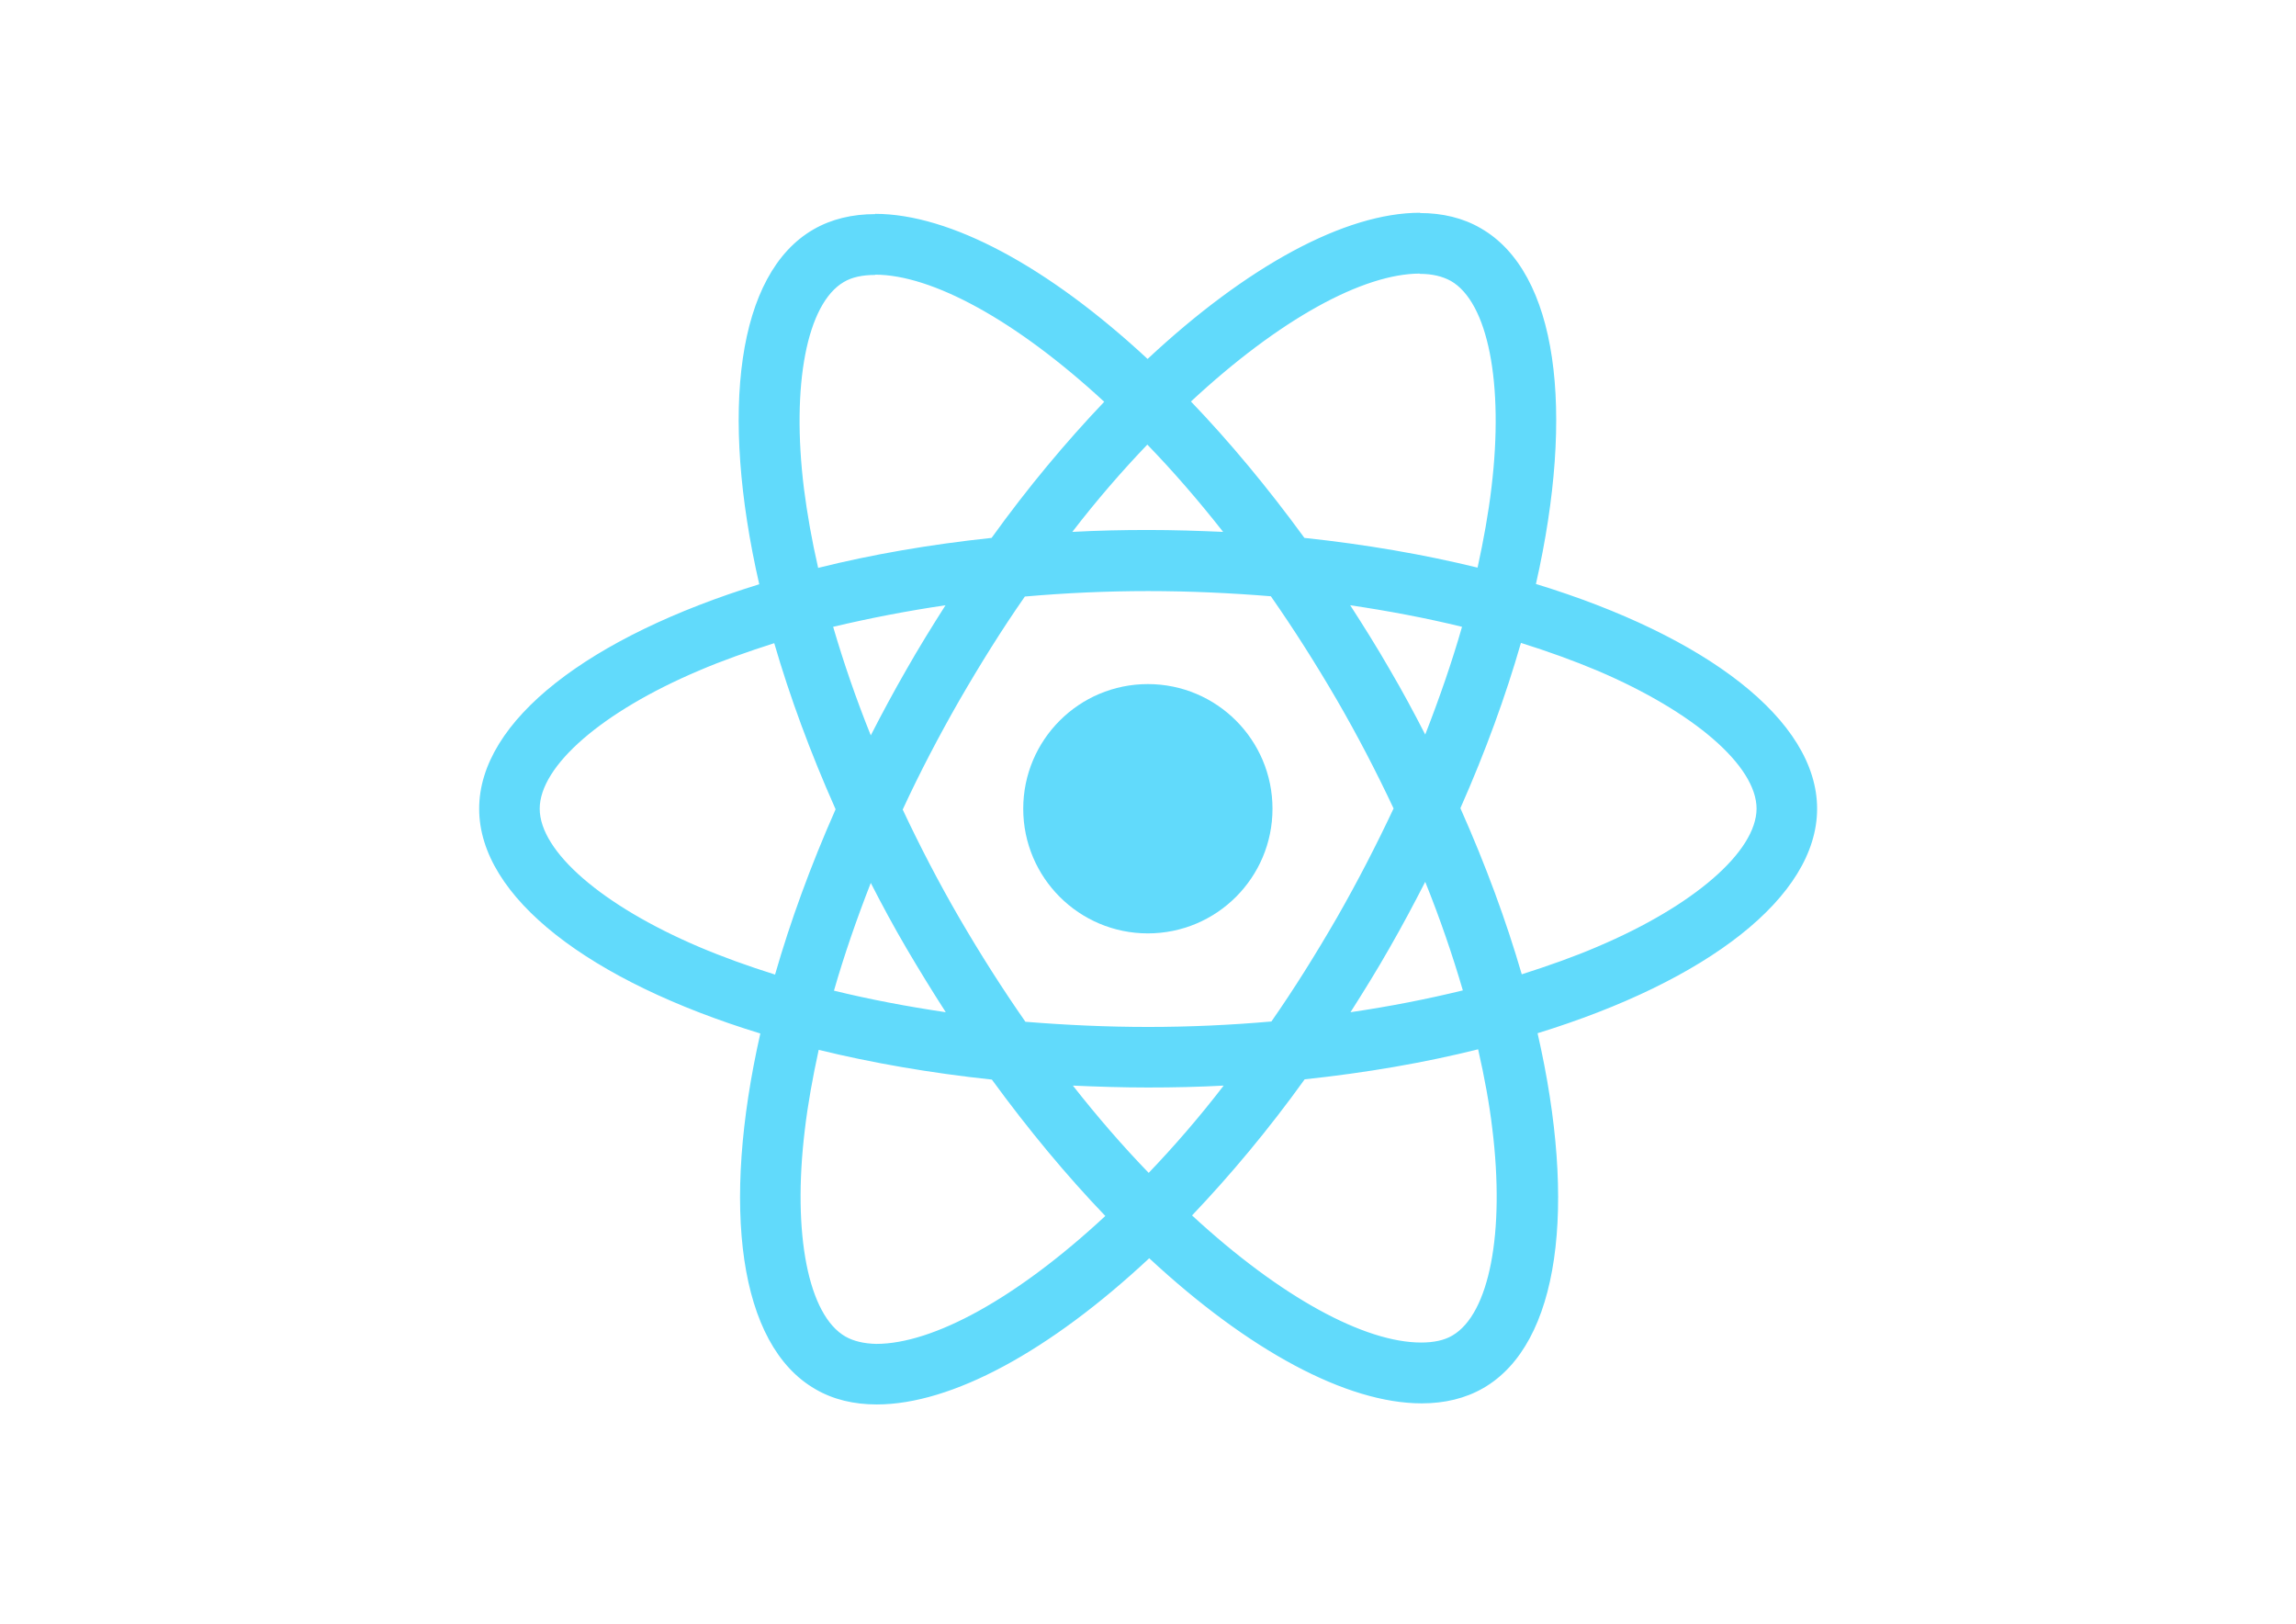
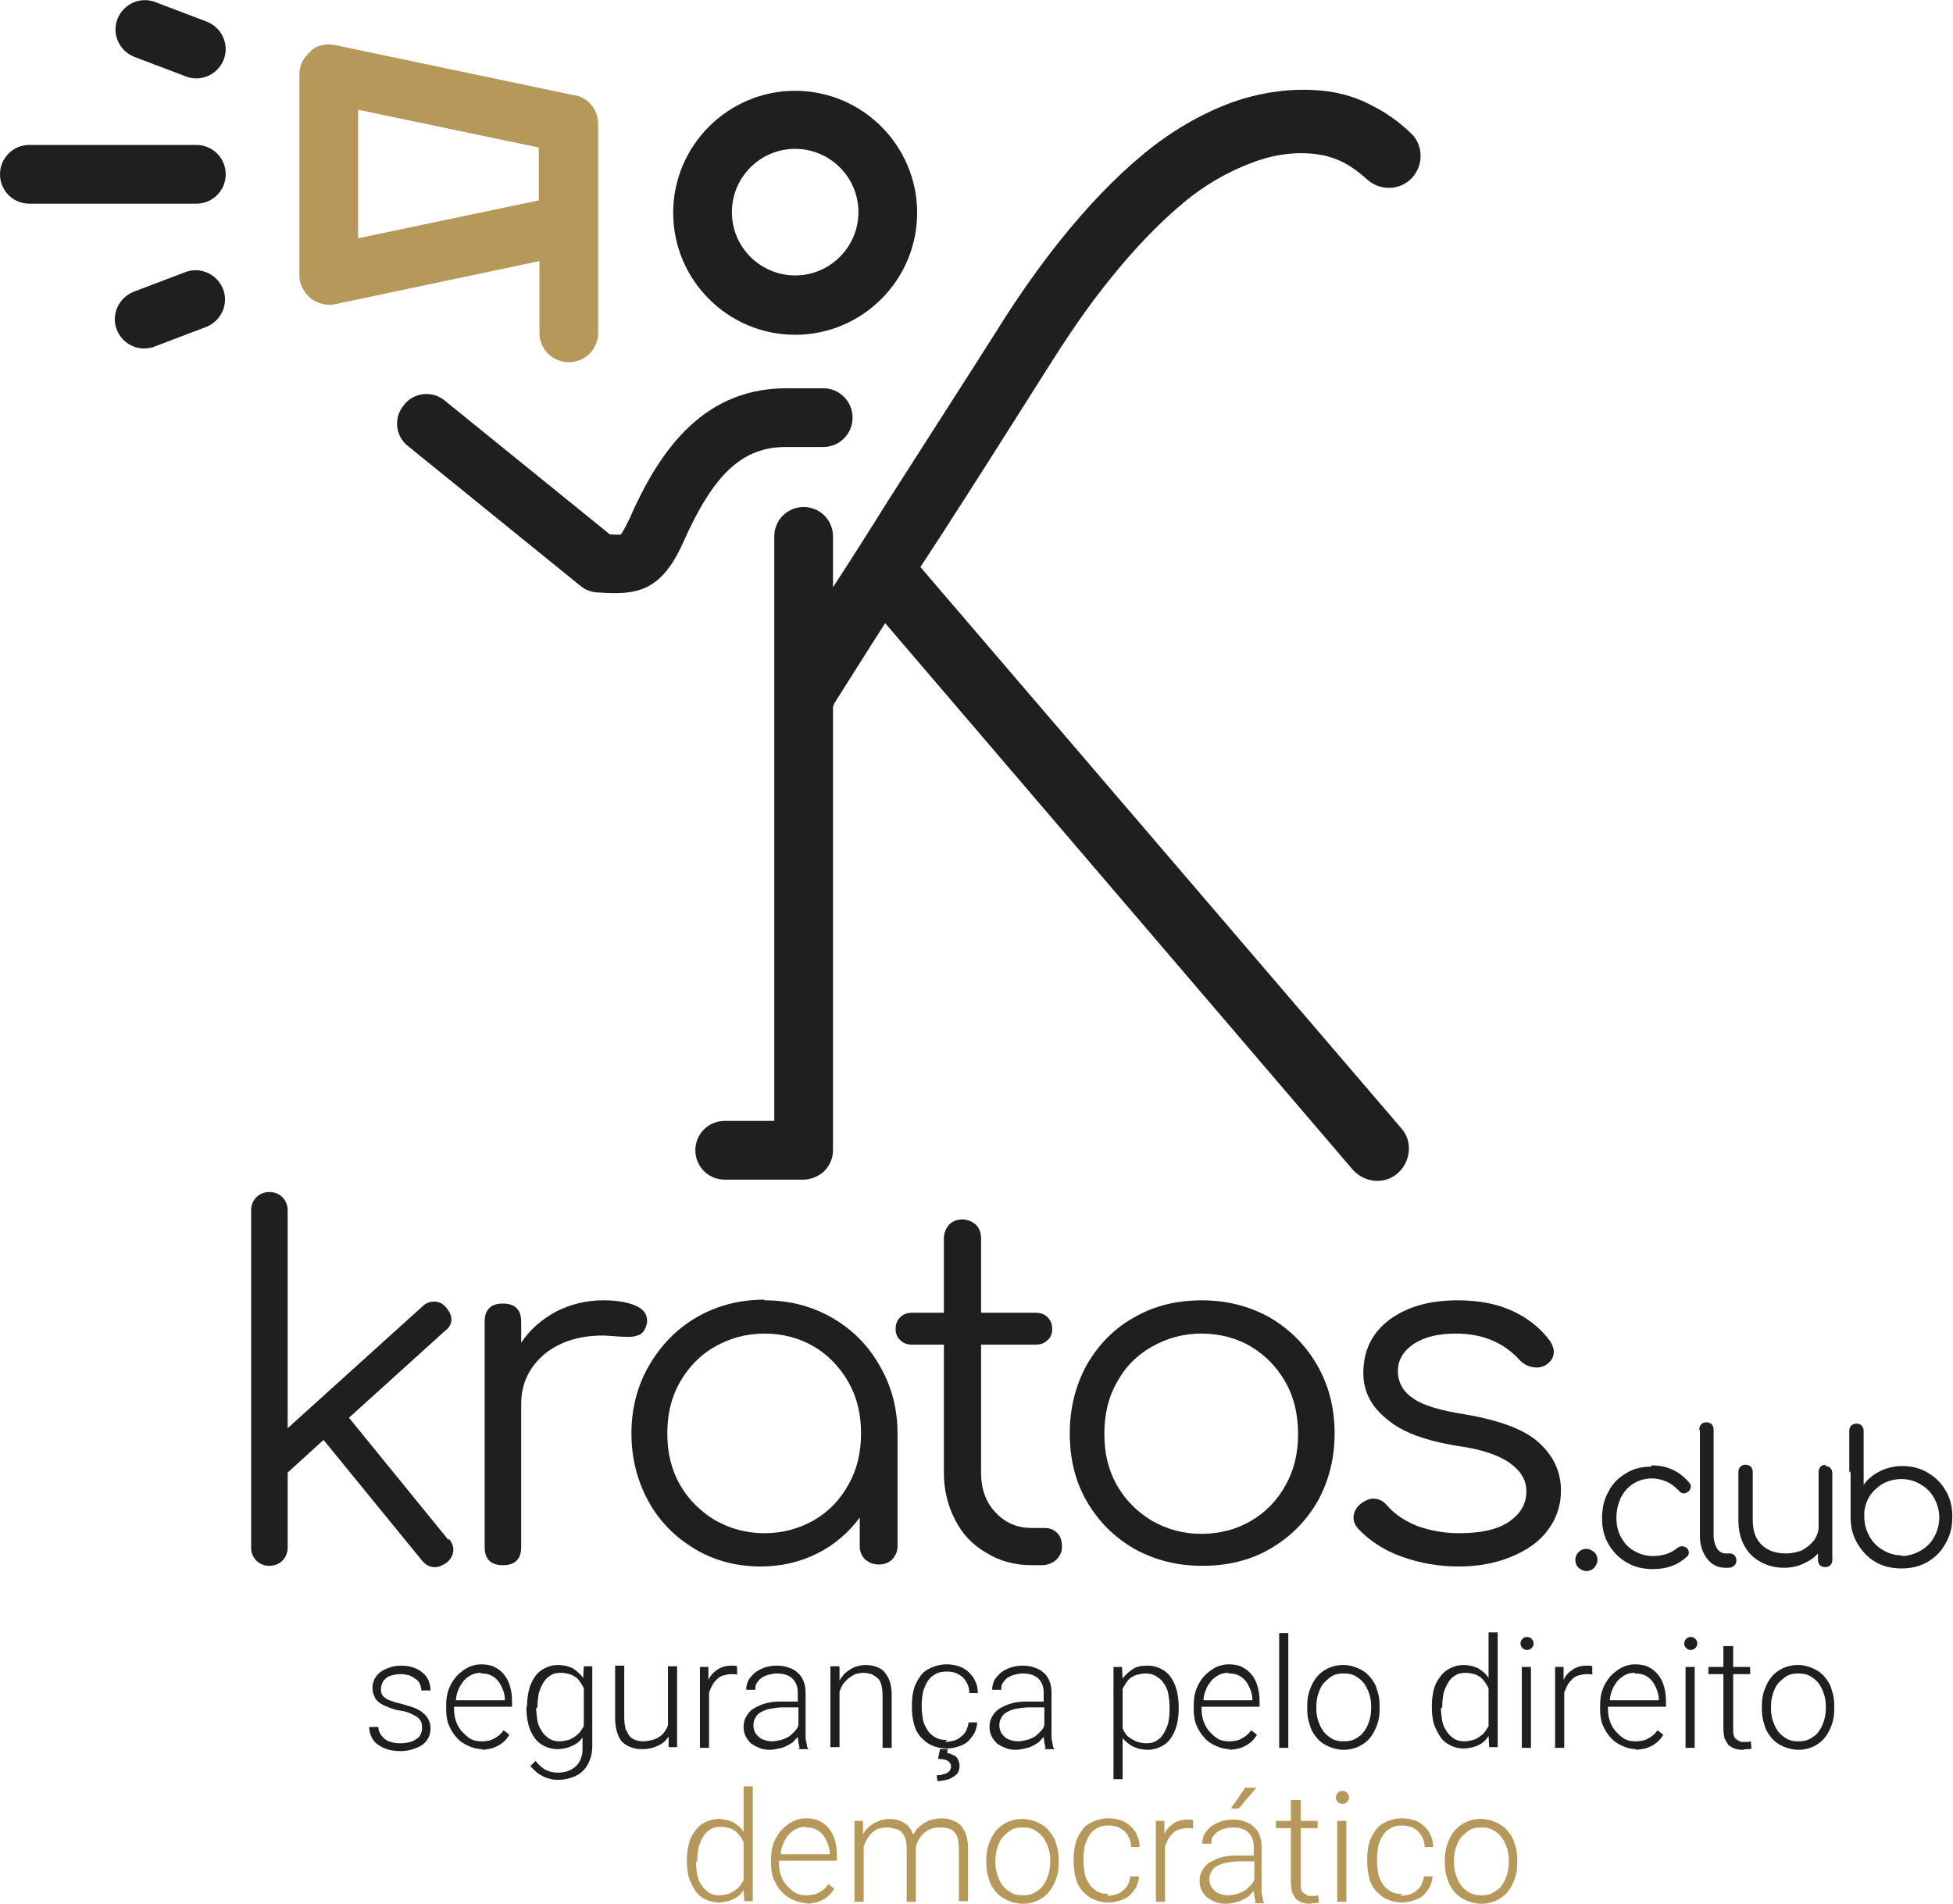
- <svg xmlns="http://www.w3.org/2000/svg" viewBox="0 0 841.9 595.3">
-   <g fill="#61DAFB">
-     <path d="M666.3 296.5c0-32.5-40.7-63.3-103.1-82.4 14.4-63.6 8-114.2-20.2-130.4-6.5-3.8-14.1-5.6-22.4-5.6v22.3c4.6 0 8.3.9 11.4 2.6 13.6 7.8 19.5 37.5 14.9 75.7-1.1 9.4-2.9 19.3-5.1 29.4-19.6-4.8-41-8.5-63.5-10.9-13.5-18.5-27.5-35.3-41.6-50 32.6-30.3 63.2-46.9 84-46.9V78c-27.5 0-63.5 19.6-99.9 53.6-36.4-33.8-72.4-53.2-99.9-53.2v22.3c20.7 0 51.4 16.5 84 46.6-14 14.7-28 31.4-41.3 49.9-22.6 2.4-44 6.1-63.6 11-2.3-10-4-19.7-5.2-29-4.7-38.2 1.1-67.9 14.6-75.8 3-1.8 6.9-2.6 11.5-2.6V78.5c-8.4 0-16 1.8-22.6 5.6-28.1 16.2-34.4 66.7-19.9 130.1-62.2 19.2-102.7 49.9-102.7 82.3 0 32.5 40.7 63.3 103.1 82.4-14.4 63.6-8 114.2 20.2 130.4 6.5 3.8 14.1 5.6 22.5 5.6 27.5 0 63.5-19.6 99.9-53.6 36.4 33.8 72.4 53.2 99.9 53.2 8.4 0 16-1.8 22.6-5.6 28.1-16.2 34.4-66.7 19.9-130.1 62-19.1 102.5-49.9 102.5-82.3zm-130.2-66.7c-3.7 12.9-8.3 26.2-13.5 39.5-4.1-8-8.4-16-13.1-24-4.6-8-9.5-15.8-14.4-23.4 14.2 2.1 27.9 4.7 41 7.9zm-45.8 106.5c-7.8 13.5-15.8 26.3-24.1 38.2-14.9 1.3-30 2-45.2 2-15.1 0-30.2-.7-45-1.9-8.3-11.9-16.4-24.6-24.2-38-7.6-13.1-14.5-26.4-20.8-39.8 6.2-13.4 13.2-26.8 20.7-39.9 7.8-13.5 15.8-26.3 24.1-38.2 14.9-1.3 30-2 45.2-2 15.1 0 30.2.7 45 1.9 8.3 11.9 16.4 24.6 24.2 38 7.6 13.1 14.5 26.4 20.8 39.8-6.3 13.4-13.2 26.8-20.7 39.9zm32.3-13c5.4 13.4 10 26.8 13.8 39.8-13.1 3.2-26.9 5.9-41.2 8 4.9-7.7 9.8-15.6 14.4-23.7 4.6-8 8.9-16.1 13-24.1zM421.2 430c-9.3-9.6-18.6-20.3-27.8-32 9 .4 18.2.7 27.5.7 9.4 0 18.7-.2 27.8-.7-9 11.7-18.3 22.4-27.5 32zm-74.4-58.9c-14.2-2.1-27.9-4.7-41-7.9 3.7-12.9 8.3-26.2 13.5-39.5 4.1 8 8.4 16 13.1 24 4.7 8 9.5 15.8 14.4 23.4zM420.7 163c9.3 9.6 18.6 20.3 27.8 32-9-.4-18.2-.7-27.5-.7-9.4 0-18.7.2-27.8.7 9-11.7 18.3-22.4 27.5-32zm-74 58.9c-4.9 7.7-9.8 15.6-14.4 23.7-4.6 8-8.9 16-13 24-5.4-13.4-10-26.8-13.8-39.8 13.1-3.1 26.9-5.8 41.2-7.9zm-90.5 125.2c-35.4-15.1-58.3-34.9-58.3-50.6 0-15.7 22.9-35.6 58.3-50.6 8.6-3.7 18-7 27.7-10.1 5.7 19.6 13.2 40 22.5 60.9-9.2 20.8-16.6 41.1-22.2 60.6-9.9-3.1-19.3-6.5-28-10.2zM310 490c-13.6-7.8-19.5-37.5-14.9-75.7 1.1-9.4 2.9-19.3 5.1-29.4 19.6 4.8 41 8.5 63.5 10.9 13.5 18.5 27.5 35.3 41.6 50-32.6 30.3-63.2 46.9-84 46.9-4.5-.1-8.3-1-11.3-2.7zm237.2-76.2c4.7 38.2-1.1 67.9-14.6 75.8-3 1.8-6.9 2.6-11.5 2.6-20.7 0-51.4-16.5-84-46.6 14-14.7 28-31.4 41.3-49.9 22.6-2.4 44-6.1 63.6-11 2.3 10.1 4.1 19.8 5.2 29.1zm38.5-66.7c-8.6 3.7-18 7-27.7 10.1-5.7-19.6-13.2-40-22.5-60.9 9.2-20.8 16.6-41.1 22.2-60.6 9.9 3.1 19.3 6.5 28.1 10.2 35.4 15.1 58.3 34.9 58.3 50.6-.1 15.7-23 35.6-58.4 50.6zM320.8 78.4z" />
-     <circle cx="420.9" cy="296.5" r="45.7" />
-     <path d="M520.5 78.1z" />
+ <svg xmlns="http://www.w3.org/2000/svg" xml:space="preserve" width="101.004mm" height="98.419mm" version="1.1" style="shape-rendering:geometricPrecision; text-rendering:geometricPrecision; image-rendering:optimizeQuality; fill-rule:evenodd; clip-rule:evenodd" viewBox="0 0 2994 2917">
+   <defs>
+     <style type="text/css">
+    
+     .fil0 {fill:#201E1E}
+     .fil1 {fill:#B5985A}
+     .fil2 {fill:#201E1E;fill-rule:nonzero}
+     .fil3 {fill:#B5985A;fill-rule:nonzero}
+    
+   </style>
+   </defs>
+   <g id="Camada_x0020_1">
+     <path class="fil0" d="M1205 685l57 0c25,0 45,-20 45,-45 0,-25 -20,-45 -45,-45l-57 0c-134,0 -199,107 -240,200 -8,17 -12,22 -13,24 -3,1 -10,0 -17,0l-253 -205c-19,-16 -48,-13 -63,7 -16,19 -13,48 7,63l264 214c7,6 16,9 25,10l3 0c56,4 95,0 129,-76 47,-106 91,-147 158,-147l0 0 0 0zm73 396c0,1 -1,1 -1,2l0 679c0,0 0,1 0,1 0,17 -10,33 -25,40 -6,3 -13,5 -20,5 0,0 -1,0 -1,0l-120 0c-25,0 -45,-20 -45,-45 0,-25 20,-45 45,-45l76 0 0 -896c0,-25 20,-45 45,-45 25,0 45,20 45,45l0 78c28,-43 56,-87 84,-132 60,-94 120,-187 165,-258 31,-50 65,-99 102,-145 38,-47 79,-91 126,-130 39,-32 85,-60 134,-78 45,-16 93,-23 141,-18 28,3 53,11 75,23 22,11 41,25 58,41 20,18 21,49 3,69 -18,20 -49,21 -69,3 -11,-10 -23,-19 -36,-26 -12,-6 -26,-11 -43,-13 -32,-4 -66,1 -97,13 -38,14 -74,35 -105,61 -41,34 -78,74 -112,116 -35,43 -66,89 -95,135 -52,82 -108,171 -165,259l-32 49 737 860c18,20 15,51 -5,69 -20,18 -51,15 -69,-5l-717 -838c-29,45 -55,87 -78,123zm-935 -990c9,-23 -3,-49 -26,-58l-79 -30c-23,-9 -49,3 -58,26 -9,23 3,49 26,58l79 30c5,2 10,3 16,3 18,0 35,-11 42,-29zm876 422c-103,0 -187,-84 -187,-187 0,-103 84,-187 187,-187 103,0 187,84 187,187 0,103 -84,187 -187,187zm0 -285c-54,0 -97,44 -97,97 0,54 44,97 97,97 54,0 97,-44 97,-97 0,-54 -44,-97 -97,-97zm-1219 39c0,25 20,45 45,45l256 0c25,0 45,-20 45,-45 0,-25 -20,-45 -45,-45l-256 0c-25,0 -45,20 -45,45zm179 238c7,18 24,29 42,29 5,0 11,-1 16,-3l79 -30c23,-9 35,-35 26,-58 -9,-23 -35,-35 -58,-26l-79 30c-23,9 -35,35 -26,58z" />
+     <path class="fil1" d="M476 78c10,-9 24,-12 38,-9l367 77c1,0 1,0 2,0l0 0c20,5 34,23 34,44l0 154c0,0 0,1 0,1l0 165c0,25 -20,45 -45,45 -25,0 -45,-20 -45,-45l0 -110 -313 66c-13,3 -27,-1 -38,-9 -10,-9 -17,-21 -17,-35l0 -308c0,-14 6,-26 17,-35zm73 287l277 -58 0 -81 -277 -58 0 197z" />
+     <path class="fil2" d="M688 2358c4,5 7,11 7,17 0,7 -3,14 -10,20 -6,4 -12,7 -18,7 -8,0 -14,-3 -20,-10l-151 -185 -55 50 0 115c0,8 -3,15 -8,20 -5,5 -12,8 -20,8 -8,0 -15,-3 -20,-8 -5,-5 -8,-12 -8,-20l0 -517c0,-8 3,-15 8,-20 5,-5 12,-8 20,-8 8,0 15,3 20,8 5,5 8,12 8,20l0 334 207 -187c5,-5 11,-7 18,-7 7,0 13,3 18,9 5,6 8,12 8,18 0,7 -3,13 -10,18l-147 133 153 188z" />
+     <path id="1" class="fil2" d="M925 1993c21,0 37,3 49,8 12,5 18,13 18,23 0,3 0,5 -1,7 -2,7 -5,11 -9,14 -4,2 -10,4 -17,4 -4,0 -12,0 -23,-1 -4,0 -10,-1 -18,-1 -37,0 -67,10 -90,29 -23,20 -35,45 -35,76l0 219c0,9 -2,16 -7,21 -5,5 -12,7 -21,7 -9,0 -16,-2 -21,-7 -5,-5 -7,-12 -7,-21l0 -345c0,-9 2,-16 7,-21 5,-5 12,-7 21,-7 9,0 16,2 21,7 5,5 7,12 7,21l0 32c14,-21 32,-36 54,-48 22,-11 46,-17 71,-17z" />
+     <path id="2" class="fil2" d="M1172 1993c38,0 73,9 104,27 31,18 55,42 73,74 18,31 27,66 27,104l0 172c0,8 -3,14 -8,20 -5,5 -12,8 -21,8 -8,0 -15,-3 -21,-8 -5,-5 -8,-12 -8,-20l0 -44c-17,23 -39,42 -65,55 -26,13 -55,20 -87,20 -37,0 -71,-9 -101,-27 -30,-18 -54,-42 -71,-73 -17,-31 -26,-66 -26,-104 0,-38 9,-73 27,-104 18,-31 42,-56 73,-74 31,-18 66,-27 104,-27zm0 357c28,0 53,-7 76,-20 22,-13 40,-31 53,-55 13,-23 19,-49 19,-78 0,-29 -6,-55 -19,-78 -13,-23 -31,-42 -53,-55 -22,-13 -48,-20 -76,-20 -28,0 -53,7 -76,20 -23,13 -41,32 -54,55 -13,23 -19,49 -19,78 0,29 6,55 19,78 13,23 31,41 54,55 23,13 48,20 76,20z" />
+     <path id="3" class="fil2" d="M1602 2342c8,0 14,3 19,8 5,5 7,12 7,21 0,8 -3,14 -9,20 -6,5 -13,8 -22,8l-15 0c-26,0 -49,-6 -70,-19 -21,-12 -37,-29 -48,-51 -11,-21 -17,-45 -17,-72l0 -196 -48 0c-8,0 -14,-2 -19,-7 -5,-5 -7,-10 -7,-17 0,-7 2,-13 7,-18 5,-5 11,-7 19,-7l48 0 0 -114c0,-8 3,-15 8,-21 5,-5 12,-8 20,-8 8,0 15,3 21,8 5,5 8,12 8,21l0 114 83 0c8,0 14,2 19,7 5,5 7,11 7,18 0,7 -2,13 -7,17 -5,5 -11,7 -19,7l-83 0 0 196c0,25 7,45 22,61 15,16 33,24 56,24l20 0z" />
+     <path id="4" class="fil2" d="M1842 1993c39,0 73,9 104,26 31,18 55,42 73,73 18,31 27,66 27,105 0,39 -9,73 -26,104 -18,31 -42,55 -73,73 -31,18 -66,26 -104,26 -39,0 -73,-9 -104,-26 -31,-18 -55,-42 -73,-73 -18,-31 -26,-66 -26,-104 0,-39 9,-74 26,-105 18,-31 42,-56 73,-73 31,-18 66,-26 104,-26zm0 51c-28,0 -53,7 -76,20 -23,13 -41,31 -54,55 -13,23 -19,49 -19,79 0,29 6,55 19,78 13,23 31,41 54,55 23,13 48,20 76,20 28,0 54,-7 76,-20 22,-13 40,-31 53,-55 13,-23 19,-49 19,-78 0,-29 -6,-56 -19,-79 -13,-23 -30,-41 -53,-55 -22,-13 -48,-20 -76,-20z" />
+     <path id="5" class="fil2" d="M2234 1993c32,0 60,5 84,16 24,11 43,26 58,46 4,6 6,12 6,17 0,8 -4,15 -12,20 -3,2 -8,4 -14,4 -10,0 -19,-4 -26,-11 -24,-27 -57,-41 -98,-41 -27,0 -48,5 -65,16 -16,11 -24,25 -24,41 0,18 8,32 23,42 15,11 42,19 81,25 52,9 90,23 112,43 22,20 34,44 34,74 0,22 -7,43 -20,60 -13,18 -32,31 -56,41 -24,10 -51,15 -81,15 -30,0 -59,-5 -87,-15 -28,-10 -50,-25 -67,-43 -5,-6 -7,-11 -7,-17 0,-8 4,-16 12,-22 6,-4 12,-7 18,-7 8,0 15,3 21,10 12,14 27,24 47,32 19,7 41,11 64,11 34,0 60,-6 77,-18 17,-12 26,-27 26,-46 0,-18 -9,-32 -26,-44 -17,-12 -44,-21 -81,-26 -48,-8 -84,-21 -107,-41 -24,-19 -36,-43 -36,-70 0,-36 14,-63 41,-83 28,-20 62,-29 104,-29z" />
+     <path class="fil2" d="M2432 2374c5,0 8,2 12,5 3,3 5,7 5,12 0,5 -2,8 -5,12 -3,3 -7,5 -12,5 -5,0 -8,-2 -12,-5 -3,-3 -5,-7 -5,-12 0,-5 2,-9 5,-12 3,-3 7,-5 11,-5z" />
+     <path id="1" class="fil2" d="M2532 2246c24,0 43,9 58,27 2,2 2,4 2,6 0,3 -2,6 -5,8 -2,1 -4,2 -5,2 -3,0 -6,-1 -8,-4 -6,-6 -12,-11 -19,-14 -7,-3 -14,-5 -23,-5 -10,0 -20,3 -28,8 -8,5 -14,12 -19,21 -4,9 -7,19 -7,31 0,11 2,21 7,30 5,9 11,16 20,21 9,5 18,8 29,8 15,0 27,-4 37,-12 2,-2 5,-3 8,-3 2,0 4,1 6,2 3,2 4,5 4,8 0,2 -1,5 -3,6 -14,13 -31,19 -52,19 -15,0 -28,-3 -40,-10 -12,-7 -21,-16 -28,-28 -7,-12 -10,-25 -10,-40 0,-15 3,-29 10,-41 6,-12 15,-21 27,-28 11,-7 24,-10 38,-10z" />
+     <path id="2" class="fil2" d="M2605 2191c0,-3 1,-6 3,-8 2,-2 5,-3 8,-3 3,0 6,1 8,3 2,2 3,5 3,8l0 162c0,8 2,15 5,20 3,5 8,8 13,8l7 0c3,0 5,1 7,3 2,2 3,5 3,8 0,3 -1,6 -4,8 -2,2 -5,3 -9,3l-4 0c-12,0 -21,-5 -28,-14 -7,-9 -11,-21 -11,-35l0 -162z" />
+     <path id="3" class="fil2" d="M2798 2247c3,0 6,1 8,3 2,2 3,5 3,8l0 133c0,3 -1,6 -3,8 -2,2 -5,3 -8,3 -3,0 -6,-1 -8,-3 -2,-2 -3,-5 -3,-8l0 -10c-6,7 -14,12 -23,16 -9,4 -19,6 -29,6 -13,0 -25,-3 -36,-9 -11,-6 -19,-14 -25,-25 -6,-11 -9,-24 -9,-39l0 -74c0,-3 1,-6 3,-8 2,-2 5,-3 8,-3 3,0 6,1 8,3 2,2 3,5 3,8l0 74c0,17 5,30 14,38 9,9 22,13 37,13 9,0 18,-2 25,-5 7,-4 13,-9 18,-15 4,-6 7,-13 7,-21l0 -84c0,-3 1,-6 3,-8 2,-2 5,-3 8,-3z" />
+     <path id="4" class="fil2" d="M2837 2255c0,1 0,1 0,3l0 67c0,15 3,28 10,40 7,12 16,22 28,29 12,7 25,10 40,10 15,0 28,-3 40,-10 12,-7 21,-16 28,-29 7,-12 10,-26 10,-40 0,-15 -3,-28 -10,-40 -7,-12 -16,-21 -28,-28 -12,-7 -25,-10 -39,-10 -12,0 -24,3 -34,8 -10,5 -19,12 -25,21l0 -83c0,-3 -1,-6 -3,-8 -2,-2 -5,-3 -8,-3 -3,0 -6,1 -8,3 -2,2 -3,5 -3,8l0 64zm79 129c-11,0 -21,-3 -29,-8 -9,-5 -16,-12 -21,-21 -5,-9 -8,-19 -8,-30 0,-3 0,-6 0,-7 0,0 0,-1 0,-1 2,-15 8,-27 19,-36 10,-9 23,-14 38,-14 11,0 21,3 29,8 9,5 16,12 21,21 5,9 8,19 8,30 0,11 -3,21 -8,30 -5,9 -12,16 -21,21 -9,5 -19,8 -29,8z" />
+     <path class="fil2" d="M647 2648c0,-3 0,-5 -1,-8 -1,-3 -3,-5 -5,-7 -2,-2 -6,-4 -10,-6 -4,-2 -10,-4 -17,-5 -7,-1 -13,-3 -18,-5 -5,-2 -10,-4 -14,-7 -4,-3 -7,-6 -8,-10 -2,-4 -3,-8 -3,-13 0,-5 1,-9 3,-13 2,-4 5,-8 9,-11 4,-3 8,-5 14,-7 5,-2 11,-3 18,-3 7,0 14,1 19,3 6,2 11,5 14,8 4,3 7,7 9,12 2,5 3,9 3,15l-14 0c0,-3 -1,-6 -2,-9 -1,-3 -3,-6 -6,-8 -3,-2 -6,-4 -10,-6 -4,-1 -9,-2 -14,-2 -5,0 -10,1 -14,2 -4,1 -7,3 -9,5 -2,2 -4,4 -5,7 -1,3 -2,5 -2,8 0,3 0,5 1,8 1,2 2,4 5,6 2,2 6,4 10,5 4,2 10,3 17,5 7,2 14,4 19,6 5,2 10,5 13,8 4,3 6,6 8,10 2,4 3,8 3,13 0,5 -1,10 -3,14 -2,4 -5,8 -9,11 -4,3 -9,5 -15,7 -6,2 -12,3 -19,3 -8,0 -15,-1 -21,-3 -6,-2 -11,-5 -15,-8 -4,-3 -7,-7 -9,-12 -2,-4 -3,-9 -3,-14l14 0c0,5 2,9 4,12 2,3 5,6 8,8 3,2 7,3 11,4 4,1 8,1 12,1 5,0 10,-1 14,-2 4,-1 7,-3 10,-5 3,-2 5,-4 6,-7 1,-3 2,-5 2,-8z" />
+     <path id="1" class="fil2" d="M740 2681c-8,0 -16,-2 -22,-5 -7,-3 -13,-7 -18,-13 -5,-5 -9,-12 -12,-19 -3,-7 -4,-16 -4,-24l0 -5c0,-10 1,-18 4,-26 3,-8 7,-14 12,-20 5,-5 11,-10 17,-13 6,-3 13,-5 20,-5 8,0 15,1 21,4 6,3 11,7 15,12 4,5 7,11 9,18 2,7 3,15 3,23l0 8 -89 0 0 3c0,7 1,13 3,19 2,6 5,11 9,16 4,4 8,8 13,11 5,3 11,4 17,4 7,0 14,-1 19,-4 6,-3 11,-7 15,-13l9 7c-2,3 -4,6 -7,9 -3,3 -6,5 -9,7 -4,2 -8,4 -12,5 -5,1 -10,2 -15,2zm-3 -117c-5,0 -10,1 -14,3 -4,2 -8,5 -12,9 -3,4 -6,8 -8,13 -2,5 -4,11 -4,17l75 0 0 -1c0,-5 -1,-10 -3,-15 -2,-5 -4,-9 -7,-13 -3,-4 -7,-7 -11,-9 -4,-2 -9,-3 -15,-3z" />
+     <path id="2" class="fil2" d="M808 2616c0,-10 1,-18 3,-26 2,-8 5,-14 9,-20 4,-6 9,-10 15,-13 6,-3 13,-5 20,-5 9,0 17,2 23,5 6,4 12,9 16,15l1 -18 13 0 0 122c0,8 -1,15 -4,22 -2,6 -6,12 -10,16 -4,4 -10,8 -16,10 -6,2 -13,4 -21,4 -4,0 -8,0 -12,-1 -4,-1 -8,-2 -12,-4 -4,-2 -7,-4 -11,-7 -3,-3 -6,-6 -9,-9l8 -8c5,6 10,11 16,14 6,3 12,4 19,4 6,0 11,-1 16,-3 5,-2 8,-4 12,-8 3,-3 6,-8 7,-12 2,-5 2,-10 2,-17l0 -14c-4,6 -9,10 -16,13 -6,3 -14,5 -23,5 -7,0 -14,-2 -20,-5 -6,-3 -11,-7 -15,-13 -4,-6 -7,-12 -9,-20 -2,-8 -3,-16 -3,-26l0 -2zm14 2c0,7 1,14 2,20 1,6 4,12 7,16 3,5 7,8 11,11 5,3 10,4 16,4 5,0 9,-1 13,-2 4,-1 7,-3 10,-5 3,-2 5,-4 8,-7 2,-3 4,-6 6,-9l0 -58c-1,-3 -3,-6 -5,-9 -2,-3 -4,-6 -7,-8 -3,-2 -6,-4 -10,-5 -4,-1 -8,-2 -13,-2 -6,0 -12,1 -16,4 -5,3 -8,6 -11,11 -3,5 -5,10 -7,16 -1,6 -2,13 -2,20l0 2z" />
+     <path id="3" class="fil2" d="M1024 2663c-4,6 -9,10 -16,13 -6,3 -14,5 -24,5 -6,0 -12,-1 -17,-3 -5,-2 -9,-4 -13,-8 -4,-4 -6,-9 -8,-15 -2,-6 -3,-13 -3,-22l0 -80 14 0 0 80c0,7 1,12 2,17 2,4 4,8 6,11 3,3 6,5 9,6 3,1 7,2 11,2 6,0 10,-1 15,-2 4,-1 8,-3 11,-5 3,-2 6,-5 8,-8 2,-3 4,-6 5,-10l0 -90 14 0 0 124 -13 0 0 -16z" />
+     <path id="4" class="fil2" d="M1131 2567c-3,-1 -6,-1 -9,-1 -5,0 -9,1 -13,2 -4,1 -7,3 -10,6 -3,3 -5,5 -7,9 -2,3 -3,7 -5,11l0 85 -14 0 0 -124 13 0 0 20c3,-7 8,-12 14,-16 6,-4 13,-6 21,-6 2,0 3,0 5,0 2,0 3,1 4,1l0 13z" />
+     <path id="5" class="fil2" d="M1226 2679c-1,-2 -1,-5 -2,-8 0,-3 -1,-6 -1,-9 -2,3 -5,5 -7,8 -3,2 -6,4 -10,6 -4,2 -7,3 -12,4 -4,1 -9,2 -14,2 -6,0 -12,-1 -16,-3 -5,-2 -9,-4 -13,-7 -3,-3 -6,-7 -8,-11 -2,-4 -3,-9 -3,-14 0,-6 1,-11 4,-16 3,-5 6,-9 11,-12 5,-3 11,-6 18,-8 7,-2 15,-3 24,-3l26 0 0 -14c0,-9 -3,-16 -8,-21 -5,-5 -13,-8 -24,-8 -5,0 -9,1 -13,2 -4,1 -8,3 -11,5 -3,2 -5,5 -7,8 -2,3 -2,6 -2,10l-14 0c0,-5 1,-9 3,-14 2,-4 6,-8 10,-12 4,-3 9,-6 15,-8 6,-2 12,-3 19,-3 7,0 13,1 18,3 6,2 10,4 14,8 4,3 7,8 9,13 2,5 3,11 3,18l0 60c0,2 0,4 0,7 0,2 0,5 1,7 0,2 1,4 1,6 0,2 1,4 2,5l0 1 -15 0zm-43 -10c5,0 10,-1 14,-2 4,-1 8,-3 12,-5 3,-2 6,-5 9,-8 3,-3 5,-6 6,-10l0 -27 -24 0c-7,0 -13,1 -19,2 -6,1 -10,3 -14,5 -4,2 -7,5 -9,9 -2,3 -3,7 -3,12 0,3 1,7 2,9 1,3 3,5 6,8 2,2 5,4 9,5 3,1 7,2 12,2z" />
+     <path id="6" class="fil2" d="M1287 2555l0 21c2,-4 5,-7 7,-10 3,-3 6,-5 9,-7 3,-2 7,-4 11,-5 4,-1 8,-2 13,-2 6,0 12,1 17,3 5,2 9,4 12,8 3,4 6,8 8,14 2,6 3,13 3,21l0 81 -14 0 0 -81c0,-6 -1,-12 -2,-16 -1,-4 -3,-8 -6,-10 -3,-3 -6,-4 -9,-6 -4,-1 -8,-2 -12,-2 -5,0 -9,1 -13,2 -4,2 -7,4 -11,7 -3,3 -6,6 -8,9 -2,4 -4,7 -5,11l0 85 -14 0 0 -124 13 0z" />
+     <path id="7" class="fil2" d="M1449 2670c4,0 9,-1 13,-2 4,-1 8,-3 11,-6 3,-2 6,-5 8,-9 2,-4 3,-8 4,-13l13 0c0,6 -2,11 -4,16 -3,5 -6,9 -10,13 -4,4 -9,6 -15,8 -6,2 -12,3 -18,3 -9,0 -16,-2 -23,-5 -7,-3 -12,-8 -17,-13 -5,-6 -8,-12 -10,-20 -2,-8 -3,-16 -3,-24l0 -5c0,-9 1,-17 3,-24 2,-8 6,-14 10,-20 4,-6 10,-10 17,-13 7,-3 14,-5 23,-5 7,0 13,1 19,3 6,2 11,5 15,9 4,4 8,8 10,14 3,5 4,12 4,18l-13 0c0,-5 -1,-10 -3,-14 -2,-4 -4,-7 -7,-10 -3,-3 -7,-5 -11,-7 -4,-1 -8,-2 -13,-2 -7,0 -13,1 -18,4 -5,3 -9,6 -12,11 -3,5 -5,10 -7,16 -1,6 -2,12 -2,19l0 5c0,7 1,13 2,19 1,6 4,11 7,16 3,5 7,8 12,11 5,3 11,4 18,4zm4 10l-1 7c2,0 5,1 7,2 2,1 4,2 6,3 2,2 3,3 4,6 1,2 2,5 2,9 0,3 -1,7 -2,9 -1,3 -4,5 -7,7 -3,2 -6,4 -11,5 -4,1 -9,2 -14,2l-1 -9c3,0 6,0 8,-1 3,-1 5,-1 7,-2 2,-1 4,-3 5,-4 1,-2 2,-4 2,-6 0,-4 -2,-7 -5,-9 -3,-2 -8,-3 -15,-3l3 -15 11 0z" />
+     <path id="8" class="fil2" d="M1603 2679c-1,-2 -1,-5 -2,-8 0,-3 -1,-6 -1,-9 -2,3 -5,5 -7,8 -3,2 -6,4 -10,6 -4,2 -7,3 -12,4 -4,1 -9,2 -14,2 -6,0 -12,-1 -16,-3 -5,-2 -9,-4 -13,-7 -3,-3 -6,-7 -8,-11 -2,-4 -3,-9 -3,-14 0,-6 1,-11 4,-16 3,-5 6,-9 11,-12 5,-3 11,-6 18,-8 7,-2 15,-3 24,-3l26 0 0 -14c0,-9 -3,-16 -8,-21 -5,-5 -13,-8 -24,-8 -5,0 -9,1 -13,2 -4,1 -8,3 -11,5 -3,2 -5,5 -7,8 -2,3 -2,6 -2,10l-14 0c0,-5 1,-9 3,-14 2,-4 6,-8 10,-12 4,-3 9,-6 15,-8 6,-2 12,-3 19,-3 7,0 13,1 18,3 6,2 10,4 14,8 4,3 7,8 9,13 2,5 3,11 3,18l0 60c0,2 0,4 0,7 0,2 0,5 1,7 0,2 1,4 1,6 0,2 1,4 2,5l0 1 -15 0zm-43 -10c5,0 10,-1 14,-2 4,-1 8,-3 12,-5 3,-2 6,-5 9,-8 3,-3 5,-6 6,-10l0 -27 -24 0c-7,0 -13,1 -19,2 -6,1 -10,3 -14,5 -4,2 -7,5 -9,9 -2,3 -3,7 -3,12 0,3 1,7 2,9 1,3 3,5 6,8 2,2 5,4 9,5 3,1 7,2 12,2z" />
+     <path id="9" class="fil2" d="M1807 2618c0,9 -1,18 -3,26 -2,8 -5,14 -9,20 -4,6 -9,10 -15,13 -6,3 -13,5 -20,5 -9,0 -17,-2 -23,-5 -6,-3 -12,-8 -16,-13l0 63 -14 0 0 -172 13 0 1 18c4,-6 10,-11 16,-15 6,-4 14,-5 23,-5 8,0 14,2 20,5 6,3 11,7 15,13 4,6 7,12 9,20 2,8 3,17 3,26l0 2zm-14 -2c0,-7 -1,-14 -2,-20 -1,-6 -4,-12 -7,-16 -3,-5 -7,-8 -12,-11 -5,-3 -10,-4 -16,-4 -5,0 -9,1 -13,2 -4,1 -7,3 -10,5 -3,2 -5,5 -7,8 -2,3 -4,6 -5,9l0 60c1,3 3,6 5,9 2,3 5,5 8,7 3,2 6,3 10,5 4,1 8,2 13,2 6,0 12,-1 16,-4 5,-3 8,-6 11,-11 3,-5 5,-10 7,-16 1,-6 2,-13 2,-20l0 -2z" />
+     <path id="10" class="fil2" d="M1886 2681c-8,0 -16,-2 -22,-5 -7,-3 -13,-7 -18,-13 -5,-5 -9,-12 -12,-19 -3,-7 -4,-16 -4,-24l0 -5c0,-10 1,-18 4,-26 3,-8 7,-14 12,-20 5,-5 11,-10 17,-13 6,-3 13,-5 20,-5 8,0 15,1 21,4 6,3 11,7 15,12 4,5 7,11 9,18 2,7 3,15 3,23l0 8 -89 0 0 3c0,7 1,13 3,19 2,6 5,11 9,16 4,4 8,8 13,11 5,3 11,4 17,4 7,0 14,-1 19,-4 6,-3 11,-7 15,-13l9 7c-2,3 -4,6 -7,9 -3,3 -6,5 -9,7 -4,2 -8,4 -12,5 -5,1 -10,2 -15,2zm-3 -117c-5,0 -10,1 -14,3 -4,2 -8,5 -12,9 -3,4 -6,8 -8,13 -2,5 -4,11 -4,17l75 0 0 -1c0,-5 -1,-10 -3,-15 -2,-5 -4,-9 -7,-13 -3,-4 -7,-7 -11,-9 -4,-2 -9,-3 -15,-3z" />
+     <polygon id="11" class="fil2" points="1975,2679 1961,2679 1961,2503 1975,2503 " />
+     <path id="12" class="fil2" d="M2004 2615c0,-9 1,-17 4,-25 3,-8 6,-14 11,-20 5,-6 11,-10 17,-13 7,-3 14,-5 23,-5 9,0 16,2 23,5 7,3 13,7 18,13 5,6 9,12 11,20 3,8 4,16 4,25l0 4c0,9 -1,17 -4,25 -3,8 -6,14 -11,20 -5,6 -11,10 -17,13 -7,3 -14,5 -23,5 -8,0 -16,-2 -23,-5 -7,-3 -13,-7 -18,-13 -5,-6 -9,-12 -11,-20 -3,-8 -4,-16 -4,-25l0 -4zm14 4c0,7 1,13 3,19 2,6 5,12 8,16 4,5 8,8 13,11 5,3 11,4 18,4 7,0 13,-1 18,-4 5,-3 10,-6 13,-11 4,-5 6,-10 8,-16 2,-6 3,-13 3,-19l0 -4c0,-7 -1,-13 -3,-19 -2,-6 -5,-12 -8,-16 -4,-5 -8,-8 -13,-11 -5,-3 -11,-4 -18,-4 -7,0 -13,1 -18,4 -5,3 -9,7 -13,11 -4,5 -6,10 -8,16 -2,6 -3,13 -3,19l0 4z" />
+     <path id="13" class="fil2" d="M2195 2616c0,-10 1,-18 3,-26 2,-8 5,-14 10,-20 4,-6 9,-10 15,-13 6,-3 13,-5 20,-5 9,0 16,2 23,5 6,4 12,8 16,15l0 -70 14 0 0 176 -13 0 -1 -17c-4,6 -9,11 -16,14 -6,3 -14,5 -23,5 -7,0 -14,-2 -20,-5 -6,-3 -11,-7 -15,-13 -4,-6 -7,-12 -10,-20 -2,-8 -3,-16 -3,-26l0 -2zm14 2c0,7 1,14 2,20 1,6 4,12 7,16 3,5 7,8 11,11 5,3 10,4 16,4 5,0 9,-1 13,-2 4,-1 7,-3 10,-5 3,-2 6,-4 8,-7 2,-3 4,-6 6,-9l0 -58c-1,-3 -3,-6 -5,-9 -2,-3 -4,-5 -7,-8 -3,-2 -6,-4 -10,-5 -4,-1 -8,-2 -13,-2 -6,0 -12,1 -16,4 -5,3 -8,6 -11,11 -3,5 -5,10 -7,16 -1,6 -2,13 -2,20l0 2z" />
+     <path id="14" class="fil2" d="M2347 2679l-14 0 0 -124 14 0 0 124zm-16 -160c0,-3 1,-5 3,-7 2,-2 4,-3 7,-3 3,0 5,1 7,3 2,2 3,4 3,7 0,3 -1,5 -3,7 -2,2 -4,3 -7,3 -3,0 -5,-1 -7,-3 -2,-2 -3,-4 -3,-7z" />
+     <path id="15" class="fil2" d="M2442 2567c-3,-1 -6,-1 -9,-1 -5,0 -9,1 -13,2 -4,1 -7,3 -10,6 -3,3 -5,5 -7,9 -2,3 -3,7 -5,11l0 85 -14 0 0 -124 13 0 0 20c3,-7 8,-12 14,-16 6,-4 13,-6 21,-6 2,0 3,0 5,0 2,0 3,1 4,1l0 13z" />
+     <path id="16" class="fil2" d="M2509 2681c-8,0 -16,-2 -22,-5 -7,-3 -13,-7 -18,-13 -5,-5 -9,-12 -12,-19 -3,-7 -4,-16 -4,-24l0 -5c0,-10 1,-18 4,-26 3,-8 7,-14 12,-20 5,-5 11,-10 17,-13 6,-3 13,-5 20,-5 8,0 15,1 21,4 6,3 11,7 15,12 4,5 7,11 9,18 2,7 3,15 3,23l0 8 -89 0 0 3c0,7 1,13 3,19 2,6 5,11 9,16 4,4 8,8 13,11 5,3 11,4 17,4 7,0 14,-1 19,-4 6,-3 11,-7 15,-13l9 7c-2,3 -4,6 -7,9 -3,3 -6,5 -9,7 -4,2 -8,4 -12,5 -5,1 -10,2 -15,2zm-3 -117c-5,0 -10,1 -14,3 -4,2 -8,5 -12,9 -3,4 -6,8 -8,13 -2,5 -4,11 -4,17l75 0 0 -1c0,-5 -1,-10 -3,-15 -2,-5 -4,-9 -7,-13 -3,-4 -7,-7 -11,-9 -4,-2 -9,-3 -15,-3z" />
+     <path id="17" class="fil2" d="M2598 2679l-14 0 0 -124 14 0 0 124zm-16 -160c0,-3 1,-5 3,-7 2,-2 4,-3 7,-3 3,0 5,1 7,3 2,2 3,4 3,7 0,3 -1,5 -3,7 -2,2 -4,3 -7,3 -3,0 -5,-1 -7,-3 -2,-2 -3,-4 -3,-7z" />
+     <path id="18" class="fil2" d="M2657 2523l0 32 26 0 0 11 -26 0 0 83c0,4 0,8 1,11 1,3 2,5 4,6 2,1 3,2 5,3 2,1 4,1 6,1 2,0 4,0 6,0 2,0 4,-1 5,-1l1 11c-2,1 -4,1 -7,1 -3,0 -5,1 -8,1 -4,0 -8,-1 -11,-2 -3,-1 -6,-3 -9,-5 -2,-3 -4,-6 -6,-10 -1,-4 -2,-9 -2,-16l0 -83 -23 0 0 -11 23 0 0 -32 14 0z" />
+     <path id="19" class="fil2" d="M2701 2615c0,-9 1,-17 4,-25 3,-8 6,-14 11,-20 5,-6 11,-10 17,-13 7,-3 14,-5 23,-5 9,0 16,2 23,5 7,3 13,7 18,13 5,6 9,12 11,20 3,8 4,16 4,25l0 4c0,9 -1,17 -4,25 -3,8 -6,14 -11,20 -5,6 -11,10 -17,13 -7,3 -14,5 -23,5 -8,0 -16,-2 -23,-5 -7,-3 -13,-7 -18,-13 -5,-6 -9,-12 -11,-20 -3,-8 -4,-16 -4,-25l0 -4zm14 4c0,7 1,13 3,19 2,6 5,12 8,16 4,5 8,8 13,11 5,3 11,4 18,4 7,0 13,-1 18,-4 5,-3 10,-6 13,-11 4,-5 6,-10 8,-16 2,-6 3,-13 3,-19l0 -4c0,-7 -1,-13 -3,-19 -2,-6 -5,-12 -8,-16 -4,-5 -8,-8 -13,-11 -5,-3 -11,-4 -18,-4 -7,0 -13,1 -18,4 -5,3 -9,7 -13,11 -4,5 -6,10 -8,16 -2,6 -3,13 -3,19l0 4z" />
+     <path class="fil3" d="M1053 2852c0,-10 1,-18 3,-26 2,-8 5,-14 10,-20 4,-6 9,-10 15,-13 6,-3 13,-5 20,-5 9,0 16,2 23,5 6,4 12,8 16,15l0 -70 14 0 0 176 -13 0 -1 -17c-4,6 -9,11 -16,14 -6,3 -14,5 -23,5 -7,0 -14,-2 -20,-5 -6,-3 -11,-7 -15,-13 -4,-6 -7,-12 -10,-20 -2,-8 -3,-16 -3,-26l0 -2zm14 2c0,7 1,14 2,20 1,6 4,12 7,16 3,5 7,8 11,11 5,3 10,4 16,4 5,0 9,-1 13,-2 4,-1 7,-3 10,-5 3,-2 6,-4 8,-7 2,-3 4,-6 6,-9l0 -58c-1,-3 -3,-6 -5,-9 -2,-3 -4,-5 -7,-8 -3,-2 -6,-4 -10,-5 -4,-1 -8,-2 -13,-2 -6,0 -12,1 -16,4 -5,3 -8,6 -11,11 -3,5 -5,10 -7,16 -1,6 -2,13 -2,20l0 2z" />
+     <path id="1" class="fil3" d="M1238 2917c-8,0 -16,-2 -22,-5 -7,-3 -13,-7 -18,-13 -5,-5 -9,-12 -12,-19 -3,-7 -4,-16 -4,-24l0 -5c0,-10 1,-18 4,-26 3,-8 7,-14 12,-20 5,-5 11,-10 17,-13 6,-3 13,-5 20,-5 8,0 15,1 21,4 6,3 11,7 15,12 4,5 7,11 9,18 2,7 3,15 3,23l0 8 -89 0 0 3c0,7 1,13 3,19 2,6 5,11 9,16 4,4 8,8 13,11 5,3 11,4 17,4 7,0 14,-1 19,-4 6,-3 11,-7 15,-13l9 7c-2,3 -4,6 -7,9 -3,3 -6,5 -9,7 -4,2 -8,4 -12,5 -5,1 -10,2 -15,2zm-3 -117c-5,0 -10,1 -14,3 -4,2 -8,5 -12,9 -3,4 -6,8 -8,13 -2,5 -4,11 -4,17l75 0 0 -1c0,-5 -1,-10 -3,-15 -2,-5 -4,-9 -7,-13 -3,-4 -7,-7 -11,-9 -4,-2 -9,-3 -15,-3z" />
+     <path id="2" class="fil3" d="M1323 2791l0 20c2,-3 4,-6 7,-9 3,-3 6,-5 9,-7 3,-2 7,-3 11,-5 4,-1 8,-2 13,-2 9,0 17,2 23,6 7,4 11,10 14,18 2,-3 4,-7 7,-10 3,-3 6,-5 10,-8 4,-2 7,-4 12,-5 4,-1 9,-2 14,-2 6,0 12,1 17,3 5,2 9,4 13,8 3,4 6,8 8,14 2,6 3,13 3,21l0 81 -14 0 0 -81c0,-7 -1,-12 -2,-16 -1,-4 -4,-8 -6,-10 -3,-3 -6,-4 -10,-5 -4,-1 -8,-1 -12,-1 -6,0 -11,1 -15,3 -4,2 -8,5 -11,8 -3,3 -5,7 -7,10 -2,4 -3,8 -3,11l0 82 -14 0 0 -82c0,-6 -1,-11 -2,-15 -1,-4 -4,-7 -6,-10 -3,-3 -6,-4 -10,-5 -4,-1 -8,-2 -12,-2 -5,0 -10,1 -14,2 -4,2 -7,4 -10,7 -3,3 -5,6 -7,9 -2,4 -3,7 -5,11l0 85 -14 0 0 -124 13 0z" />
+     <path id="3" class="fil3" d="M1512 2851c0,-9 1,-17 4,-25 3,-8 6,-14 11,-20 5,-6 11,-10 17,-13 7,-3 14,-5 23,-5 9,0 16,2 23,5 7,3 13,7 18,13 5,6 9,12 11,20 3,8 4,16 4,25l0 4c0,9 -1,17 -4,25 -3,8 -6,14 -11,20 -5,6 -11,10 -17,13 -7,3 -14,5 -23,5 -8,0 -16,-2 -23,-5 -7,-3 -13,-7 -18,-13 -5,-6 -9,-12 -11,-20 -3,-8 -4,-16 -4,-25l0 -4zm14 4c0,7 1,13 3,19 2,6 5,12 8,16 4,5 8,8 13,11 5,3 11,4 18,4 7,0 13,-1 18,-4 5,-3 10,-6 13,-11 4,-5 6,-10 8,-16 2,-6 3,-13 3,-19l0 -4c0,-7 -1,-13 -3,-19 -2,-6 -5,-12 -8,-16 -4,-5 -8,-8 -13,-11 -5,-3 -11,-4 -18,-4 -7,0 -13,1 -18,4 -5,3 -9,7 -13,11 -4,5 -6,10 -8,16 -2,6 -3,13 -3,19l0 4z" />
+     <path id="4" class="fil3" d="M1697 2906c4,0 9,-1 13,-2 4,-1 8,-3 11,-6 3,-2 6,-5 8,-9 2,-4 3,-8 4,-13l13 0c0,6 -2,11 -4,16 -3,5 -6,9 -10,13 -4,4 -9,6 -15,8 -6,2 -12,3 -18,3 -9,0 -16,-2 -23,-5 -7,-3 -12,-8 -17,-13 -5,-6 -8,-12 -10,-20 -2,-8 -3,-16 -3,-24l0 -5c0,-9 1,-17 3,-24 2,-8 6,-14 10,-20 4,-6 10,-10 17,-13 7,-3 14,-5 23,-5 7,0 13,1 19,3 6,2 11,5 15,9 4,4 8,8 10,14 3,5 4,12 4,18l-13 0c0,-5 -1,-10 -3,-14 -2,-4 -4,-7 -7,-10 -3,-3 -7,-5 -11,-7 -4,-1 -8,-2 -13,-2 -7,0 -13,1 -18,4 -5,3 -9,6 -12,11 -3,5 -5,10 -7,16 -1,6 -2,12 -2,19l0 5c0,7 1,13 2,19 1,6 4,11 7,16 3,5 7,8 12,11 5,3 11,4 18,4z" />
+     <path id="5" class="fil3" d="M1830 2803c-3,-1 -6,-1 -9,-1 -5,0 -9,1 -13,2 -4,1 -7,3 -10,6 -3,3 -5,5 -7,9 -2,3 -3,7 -5,11l0 85 -14 0 0 -124 13 0 0 20c3,-7 8,-12 14,-16 6,-4 13,-6 21,-6 2,0 3,0 5,0 2,0 3,1 4,1l0 13z" />
+     <path id="6" class="fil3" d="M1925 2915c-1,-2 -1,-5 -2,-8 0,-3 -1,-6 -1,-9 -2,3 -5,5 -7,8 -3,2 -6,4 -10,6 -4,2 -7,3 -12,4 -4,1 -9,2 -14,2 -6,0 -12,-1 -16,-3 -5,-2 -9,-4 -13,-7 -3,-3 -6,-7 -8,-11 -2,-4 -3,-9 -3,-14 0,-6 1,-11 4,-16 3,-5 6,-9 11,-12 5,-3 11,-6 18,-8 7,-2 15,-3 24,-3l26 0 0 -14c0,-9 -3,-16 -8,-21 -5,-5 -13,-8 -24,-8 -5,0 -9,1 -13,2 -4,1 -8,3 -11,5 -3,2 -5,5 -7,8 -2,3 -2,6 -2,10l-14 0c0,-5 1,-9 3,-14 2,-4 6,-8 10,-12 4,-3 9,-6 15,-8 6,-2 12,-3 19,-3 7,0 13,1 18,3 6,2 10,4 14,8 4,3 7,8 9,13 2,5 3,11 3,18l0 60c0,2 0,4 0,7 0,2 0,5 1,7 0,2 1,4 1,6 0,2 1,4 2,5l0 1 -15 0zm-43 -10c5,0 10,-1 14,-2 4,-1 8,-3 12,-5 3,-2 6,-5 9,-8 3,-3 5,-6 6,-10l0 -27 -24 0c-7,0 -13,1 -19,2 -6,1 -10,3 -14,5 -4,2 -7,5 -9,9 -2,3 -3,7 -3,12 0,3 1,7 2,9 1,3 3,5 6,8 2,2 5,4 9,5 3,1 7,2 12,2zm27 -165l17 0 -27 32 -12 0 22 -32z" />
+     <path id="7" class="fil3" d="M1994 2759l0 32 26 0 0 11 -26 0 0 83c0,4 0,8 1,11 1,3 2,5 4,6 2,1 3,2 5,3 2,1 4,1 6,1 2,0 4,0 6,0 2,0 4,-1 5,-1l1 11c-2,1 -4,1 -7,1 -3,0 -5,1 -8,1 -4,0 -8,-1 -11,-2 -3,-1 -6,-3 -9,-5 -2,-3 -4,-6 -6,-10 -1,-4 -2,-9 -2,-16l0 -83 -23 0 0 -11 23 0 0 -32 14 0z" />
+     <path id="8" class="fil3" d="M2064 2915l-14 0 0 -124 14 0 0 124zm-16 -160c0,-3 1,-5 3,-7 2,-2 4,-3 7,-3 3,0 5,1 7,3 2,2 3,4 3,7 0,3 -1,5 -3,7 -2,2 -4,3 -7,3 -3,0 -5,-1 -7,-3 -2,-2 -3,-4 -3,-7z" />
+     <path id="9" class="fil3" d="M2147 2906c4,0 9,-1 13,-2 4,-1 8,-3 11,-6 3,-2 6,-5 8,-9 2,-4 3,-8 4,-13l13 0c0,6 -2,11 -4,16 -3,5 -6,9 -10,13 -4,4 -9,6 -15,8 -6,2 -12,3 -18,3 -9,0 -16,-2 -23,-5 -7,-3 -12,-8 -17,-13 -5,-6 -8,-12 -10,-20 -2,-8 -3,-16 -3,-24l0 -5c0,-9 1,-17 3,-24 2,-8 6,-14 10,-20 4,-6 10,-10 17,-13 7,-3 14,-5 23,-5 7,0 13,1 19,3 6,2 11,5 15,9 4,4 8,8 10,14 3,5 4,12 4,18l-13 0c0,-5 -1,-10 -3,-14 -2,-4 -4,-7 -7,-10 -3,-3 -7,-5 -11,-7 -4,-1 -8,-2 -13,-2 -7,0 -13,1 -18,4 -5,3 -9,6 -12,11 -3,5 -5,10 -7,16 -1,6 -2,12 -2,19l0 5c0,7 1,13 2,19 1,6 4,11 7,16 3,5 7,8 12,11 5,3 11,4 18,4z" />
+     <path id="10" class="fil3" d="M2215 2851c0,-9 1,-17 4,-25 3,-8 6,-14 11,-20 5,-6 11,-10 17,-13 7,-3 14,-5 23,-5 9,0 16,2 23,5 7,3 13,7 18,13 5,6 9,12 11,20 3,8 4,16 4,25l0 4c0,9 -1,17 -4,25 -3,8 -6,14 -11,20 -5,6 -11,10 -17,13 -7,3 -14,5 -23,5 -8,0 -16,-2 -23,-5 -7,-3 -13,-7 -18,-13 -5,-6 -9,-12 -11,-20 -3,-8 -4,-16 -4,-25l0 -4zm14 4c0,7 1,13 3,19 2,6 5,12 8,16 4,5 8,8 13,11 5,3 11,4 18,4 7,0 13,-1 18,-4 5,-3 10,-6 13,-11 4,-5 6,-10 8,-16 2,-6 3,-13 3,-19l0 -4c0,-7 -1,-13 -3,-19 -2,-6 -5,-12 -8,-16 -4,-5 -8,-8 -13,-11 -5,-3 -11,-4 -18,-4 -7,0 -13,1 -18,4 -5,3 -9,7 -13,11 -4,5 -6,10 -8,16 -2,6 -3,13 -3,19l0 4z" />
  </g>
</svg>
